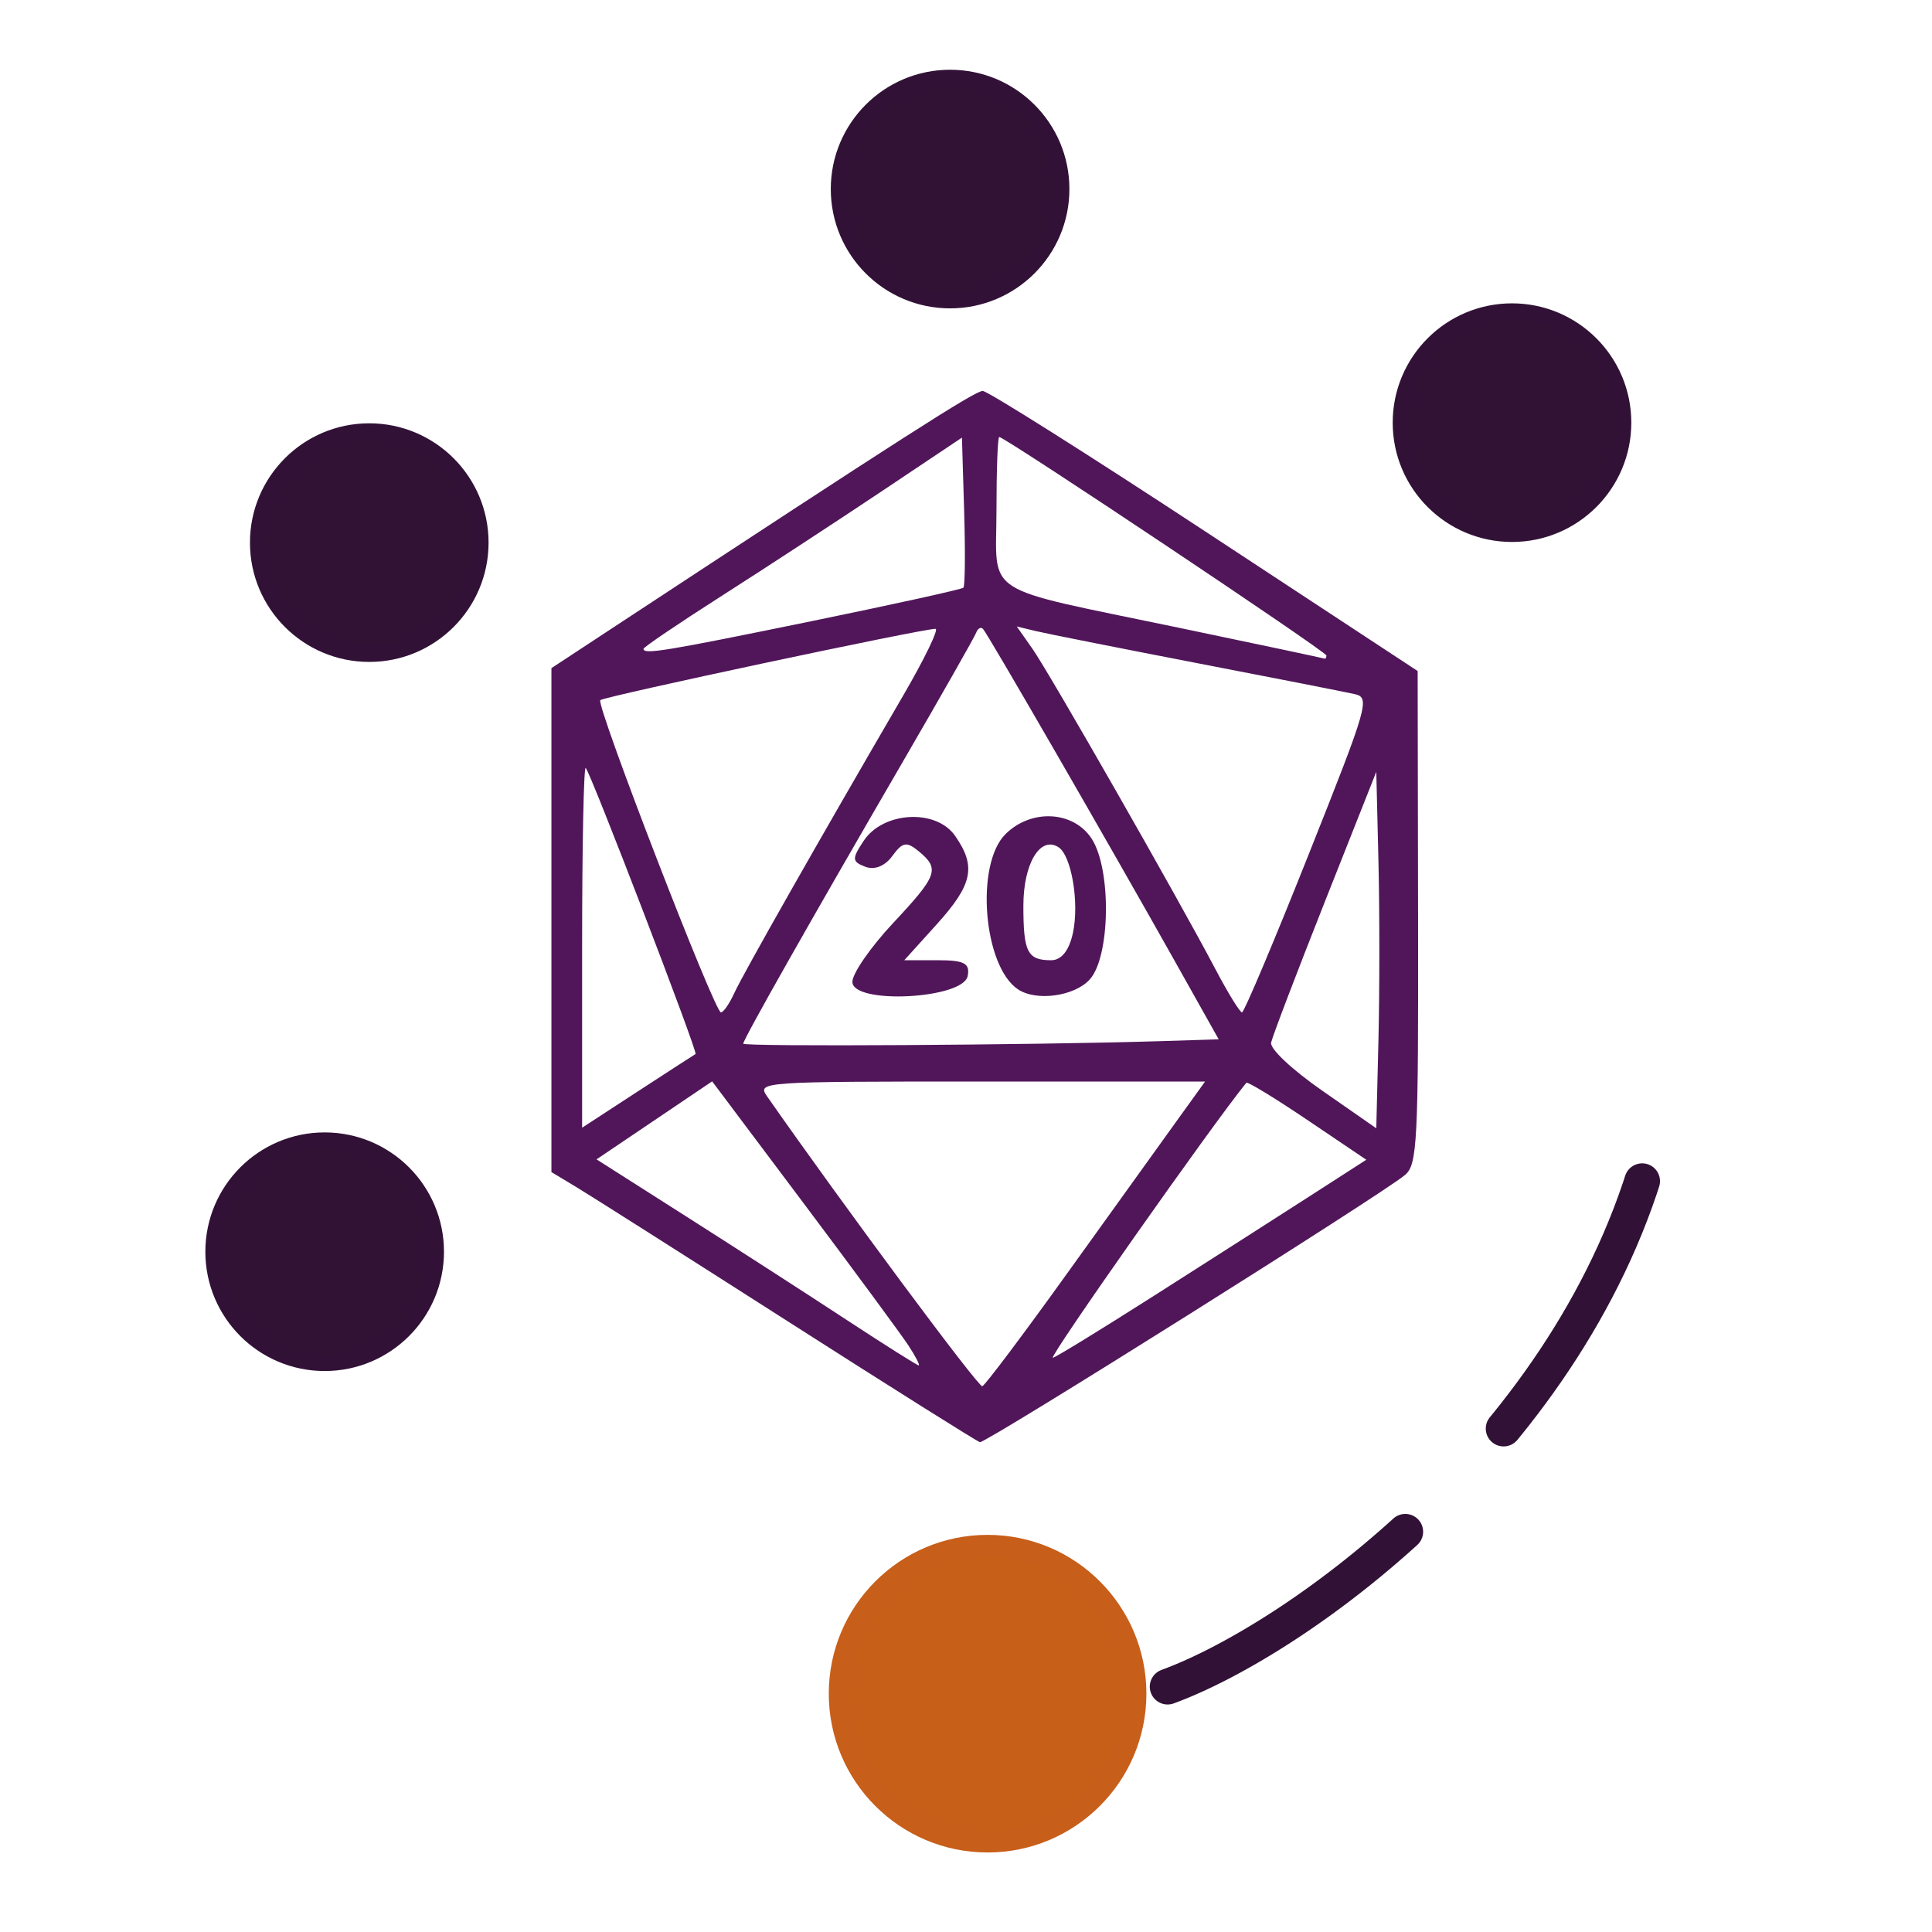
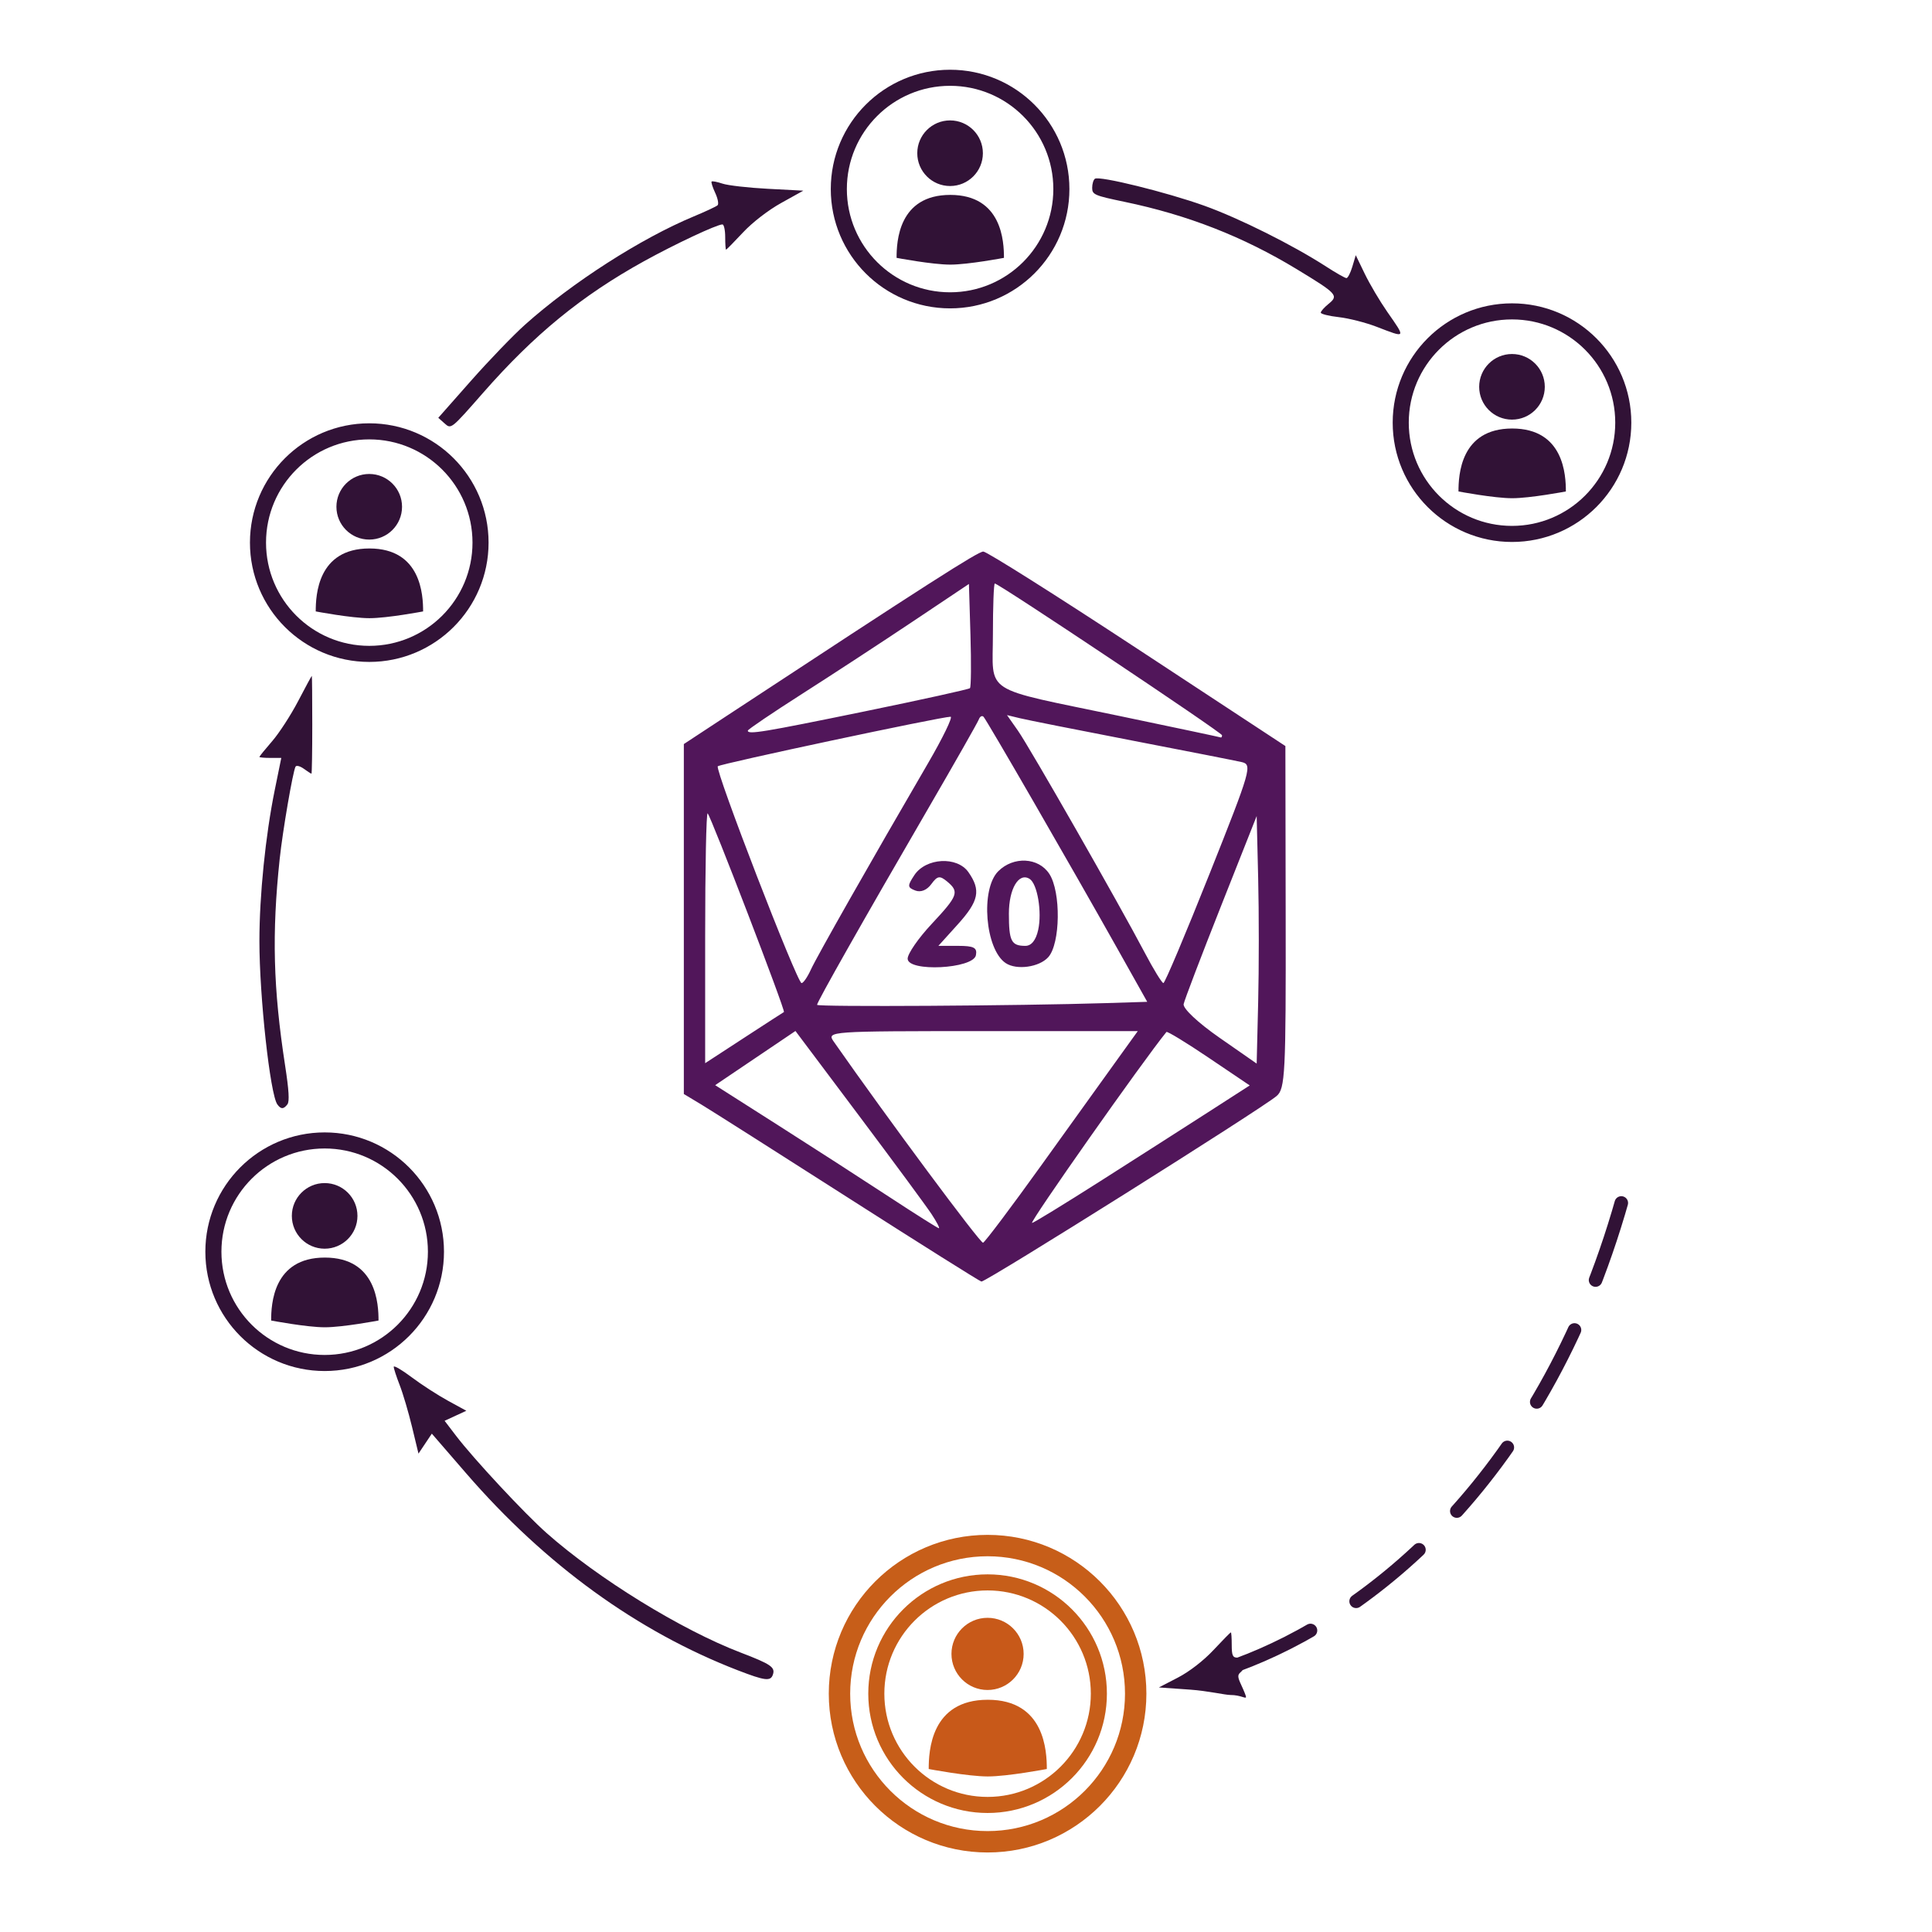
<svg xmlns="http://www.w3.org/2000/svg" viewBox="0 0 270.933 270.933" role="img" aria-label="Cadence">
-   <path id="logo-number" d="m 119.535,137.687 c 0,-1.176 2.555,-4.87 5.679,-8.209 6.274,-6.707 6.606,-7.625 3.649,-10.078 -1.722,-1.429 -2.287,-1.333 -3.725,0.635 -1.045,1.43 -2.5,2.01 -3.793,1.514 -1.879,-0.721 -1.903,-1.099 -0.232,-3.629 2.725,-4.127 10.137,-4.543 12.815,-0.719 3.008,4.294 2.487,6.828 -2.551,12.404 l -4.564,5.051 h 4.656 c 3.754,0 4.575,0.428 4.236,2.208 -0.618,3.246 -16.17,4.036 -16.17,0.822 z m 23.22,1.052 c -4.859,-3.244 -6.017,-17.499 -1.766,-21.75 3.599,-3.599 9.529,-3.3 12.09,0.609 2.799,4.272 2.642,16.55 -0.252,19.748 -2.148,2.374 -7.495,3.113 -10.072,1.392 z m 7.698,-7.868 c 0.935,-4.259 -0.196,-10.94 -2.045,-12.083 -2.562,-1.584 -4.896,2.344 -4.896,8.241 0,6.505 0.573,7.628 3.896,7.628 1.433,0 2.507,-1.334 3.045,-3.786 z" fill="#51165a" />
-   <g id="logo-mark" transform="translate(-175.1213,25.92916)">
-     <path id="logo-arc" d="m 338.861,210.6 c 18.3,-6.696 56.992,-34.527 67.933,-75.551" fill="none" stroke="#311236" stroke-width="5" stroke-linecap="round" stroke-dasharray="40 20" />
-     <path id="logo-symbol" d="m 285.771,159.48 c -14.48,-9.258 -27.9,-17.78 -29.824,-18.937 l -3.497,-2.104 V 103.103 67.768 l 8.877,-5.836 c 40.404,-26.562 50.516,-33.037 51.597,-33.037 0.683,0 14.688,8.837 31.122,19.638 l 29.879,19.638 0.058,34.535 c 0.053,31.607 -0.101,34.671 -1.825,36.135 -3.099,2.631 -58.527,37.472 -59.614,37.472 -0.246,0 -12.294,-7.575 -26.774,-16.833 z m 39.005,-6.84 c 6.161,-8.581 13.033,-18.145 15.271,-21.252 l 4.068,-5.649 h -31.437 c -31.023,0 -31.418,0.028 -29.961,2.112 10.792,15.441 29.614,40.794 30.155,40.619 0.386,-0.125 5.743,-7.249 11.904,-15.83 z m -22.268,10.105 c -1.012,-1.544 -7.617,-10.508 -14.679,-19.92 l -12.84,-17.112 -8.106,5.47 -8.106,5.47 12.709,8.091 c 6.99,4.45 17.067,10.949 22.393,14.443 5.326,3.494 9.861,6.355 10.077,6.359 0.216,0.002 -0.435,-1.257 -1.447,-2.801 z m 34.054,-6.717 c 7.298,-4.646 17.07,-10.894 21.715,-13.884 l 8.446,-5.436 -8.264,-5.577 c -4.545,-3.067 -8.397,-5.414 -8.559,-5.216 -4.718,5.782 -27.781,38.56 -27.132,38.56 0.288,0 6.495,-3.802 13.794,-8.448 z m -63.9,-34.145 c 0.368,-0.195 -14.684,-39.397 -15.403,-40.116 -0.277,-0.277 -0.504,10.959 -0.504,24.97 v 25.475 l 7.801,-5.084 c 4.291,-2.796 7.939,-5.157 8.106,-5.245 z m 95.765,-27.006 -0.303,-12.569 -7.215,18.218 c -3.968,10.02 -7.358,18.908 -7.532,19.751 -0.182,0.879 2.896,3.769 7.215,6.776 l 7.532,5.243 0.303,-12.425 c 0.167,-6.834 0.167,-18.081 0,-24.994 z m -30.721,25.203 8.319,-0.26 -6.041,-10.76 C 330.622,92.385 313.573,62.851 312.962,62.252 c -0.302,-0.296 -0.727,-0.054 -0.945,0.538 -0.218,0.592 -4.897,8.824 -10.398,18.293 -12.964,22.317 -22.268,38.755 -22.27,39.345 -9.7e-4,0.445 40.697,0.203 58.356,-0.348 z m -59.607,-6.759 c 1.195,-2.624 12.103,-21.838 23.646,-41.653 3.017,-5.178 5.07,-9.415 4.564,-9.415 -1.892,0 -46.493,9.492 -47.004,10.003 -0.645,0.645 16.013,43.764 16.914,43.784 0.349,0.008 1.195,-1.215 1.88,-2.719 z m 80.507,-19.343 c 8.42,-21.16 8.681,-22.073 6.456,-22.576 -1.275,-0.289 -11.276,-2.255 -22.225,-4.369 -10.949,-2.115 -21.082,-4.129 -22.518,-4.477 l -2.611,-0.632 2.195,3.124 c 2.391,3.402 20.422,34.971 25.625,44.862 1.775,3.376 3.47,6.134 3.766,6.129 0.296,-0.005 4.487,-9.932 9.312,-22.06 z m 2.524,-27.985 c 0,-0.537 -45.081,-30.642 -45.884,-30.642 -0.212,0 -0.385,4.612 -0.385,10.249 0,12.29 -2.573,10.627 25.535,16.493 11.108,2.318 20.318,4.271 20.466,4.339 0.148,0.068 0.269,-0.13 0.269,-0.44 z m -72.196,-4.814 c 11.485,-2.356 21.066,-4.468 21.292,-4.694 0.226,-0.226 0.272,-5.054 0.102,-10.728 l -0.309,-10.317 -11.298,7.555 c -6.214,4.155 -16.262,10.725 -22.328,14.599 -6.066,3.874 -11.029,7.233 -11.029,7.465 0,0.833 3,0.339 23.571,-3.88 z" fill="#51165a" />
-     <path id="logo-participant-dots" d="M 402.761,33.342 A 15.605,15.605 0 0 1 387.157,48.946 15.605,15.605 0 0 1 371.552,33.342 15.605,15.605 0 0 1 387.157,17.737 15.605,15.605 0 0 1 402.761,33.342 Z M 323.962,0.583 A 15.605,15.605 0 0 1 308.358,16.188 15.605,15.605 0 0 1 292.753,0.583 15.605,15.605 0 0 1 308.358,-15.022 15.605,15.605 0 0 1 323.962,0.583 Z M 242.509,50.164 A 15.605,15.605 0 0 1 226.904,65.769 15.605,15.605 0 0 1 211.3,50.164 15.605,15.605 0 0 1 226.904,34.56 15.605,15.605 0 0 1 242.509,50.164 Z m -6.253,99.441 a 15.605,15.605 0 0 1 -15.605,15.605 15.605,15.605 0 0 1 -15.605,-15.605 15.605,15.605 0 0 1 15.605,-15.605 15.605,15.605 0 0 1 15.605,15.605 z" fill="#311235" stroke="#311236" stroke-width="2.254" />
-     <circle id="logo-accent" cx="313.615" cy="211.582" r="20.77" fill="#c85f19" stroke="#c75e19" stroke-width="3" />
+   <g id="cadence-logo" transform="translate(-175.1213,25.92916)">
+     <path id="logo-arc" d="m 348.59,207.56 c 18.3,-6.696 43.615,-26.155 54.556,-67.178" fill="none" stroke="#311236" stroke-width="1.9" stroke-dasharray="11.4 7.6" stroke-linecap="round" />
+     <path id="logo-symbol" d="M 294.159,142.101 C 284.103,135.672 274.784,129.754 273.448,128.95 l -2.429,-1.461 V 102.951 78.413 l 6.165,-4.053 c 28.058,-18.446 35.081,-22.942 35.831,-22.942 0.475,0 10.2,6.137 21.612,13.637 l 20.75,13.637 0.04,23.983 c 0.037,21.949 -0.07,24.077 -1.267,25.093 -2.152,1.827 -40.644,26.022 -41.399,26.022 -0.171,0 -8.538,-5.26 -18.593,-11.689 z m 27.087,-4.75 c 4.279,-5.959 9.051,-12.6 10.605,-14.758 l 2.825,-3.923 h -21.831 c -21.544,0 -21.818,0.019 -20.806,1.467 7.494,10.723 20.565,28.329 20.941,28.207 0.268,-0.087 3.988,-5.034 8.267,-10.993 z m -15.464,7.017 c -0.703,-1.072 -5.29,-7.297 -10.194,-13.833 l -8.917,-11.884 -5.63,3.799 -5.629,3.799 8.826,5.619 c 4.854,3.09 11.852,7.604 15.551,10.03 3.699,2.426 6.848,4.413 6.998,4.416 0.15,0.002 -0.302,-0.873 -1.005,-1.945 z m 23.649,-4.664 c 5.068,-3.227 11.854,-7.565 15.08,-9.642 l 5.865,-3.775 -5.739,-3.873 c -3.156,-2.13 -5.831,-3.76 -5.943,-3.622 -3.276,4.015 -19.292,26.778 -18.841,26.778 0.2,0 4.511,-2.64 9.579,-5.867 z m -44.375,-23.712 c 0.256,-0.135 -10.197,-27.359 -10.697,-27.858 -0.193,-0.193 -0.35,7.611 -0.35,17.341 v 17.691 l 5.418,-3.531 c 2.98,-1.942 5.513,-3.581 5.629,-3.643 z m 66.504,-18.754 -0.21,-8.729 -5.01,12.652 c -2.756,6.958 -5.11,13.131 -5.231,13.716 -0.126,0.61 2.011,2.618 5.01,4.705 l 5.231,3.641 0.21,-8.628 c 0.116,-4.746 0.116,-12.556 0,-17.357 z m -21.334,17.502 5.777,-0.18 -4.195,-7.472 c -6.502,-11.58 -18.342,-32.089 -18.765,-32.505 -0.21,-0.205 -0.505,-0.037 -0.656,0.374 -0.151,0.411 -3.401,6.127 -7.221,12.703 -9.003,15.498 -15.464,26.913 -15.465,27.323 -6.8e-4,0.309 28.262,0.141 40.525,-0.242 z m -27.821,-6.232 c 0,-0.696 1.513,-2.884 3.363,-4.861 3.715,-3.972 3.912,-4.515 2.161,-5.968 -1.019,-0.846 -1.354,-0.789 -2.206,0.376 -0.619,0.846 -1.48,1.19 -2.246,0.897 -1.112,-0.427 -1.127,-0.651 -0.138,-2.149 1.614,-2.444 6.002,-2.69 7.588,-0.426 1.781,2.543 1.472,4.043 -1.51,7.345 l -2.702,2.991 h 2.757 c 2.223,0 2.709,0.254 2.508,1.308 -0.366,1.922 -9.575,2.39 -9.575,0.487 z m 13.749,0.623 c -2.877,-1.921 -3.563,-10.362 -1.046,-12.879 2.131,-2.131 5.642,-1.954 7.159,0.361 1.657,2.529 1.565,9.8 -0.149,11.693 -1.272,1.406 -4.438,1.843 -5.964,0.825 z m 4.558,-4.659 c 0.554,-2.522 -0.116,-6.478 -1.211,-7.155 -1.517,-0.938 -2.899,1.388 -2.899,4.88 0,3.852 0.339,4.517 2.307,4.517 0.849,0 1.484,-0.79 1.803,-2.242 z m -31.88,5.574 c 0.83,-1.822 8.405,-15.165 16.421,-28.926 2.095,-3.596 3.521,-6.538 3.17,-6.538 -1.314,0 -32.287,6.591 -32.642,6.947 -0.448,0.448 11.12,30.392 11.746,30.406 0.242,0.006 0.83,-0.844 1.305,-1.888 z m 55.908,-13.433 c 5.847,-14.695 6.028,-15.328 4.484,-15.678 -0.885,-0.2 -7.831,-1.566 -15.434,-3.034 -7.603,-1.469 -14.64,-2.867 -15.638,-3.109 l -1.814,-0.439 1.524,2.169 c 1.66,2.363 14.182,24.285 17.795,31.154 1.233,2.344 2.41,4.259 2.615,4.256 0.206,-0.003 3.116,-6.897 6.467,-15.32 z m 1.753,-19.434 c 0,-0.373 -31.306,-21.279 -31.864,-21.279 -0.147,0 -0.267,3.203 -0.267,7.117 0,8.534 -1.787,7.38 17.732,11.454 7.714,1.61 14.11,2.966 14.212,3.013 0.103,0.047 0.187,-0.09 0.187,-0.305 z m -50.136,-3.343 c 7.975,-1.636 14.629,-3.103 14.786,-3.26 0.157,-0.157 0.189,-3.509 0.071,-7.45 l -0.215,-7.164 -7.846,5.247 c -4.315,2.886 -11.293,7.448 -15.505,10.138 -4.213,2.69 -7.659,5.023 -7.659,5.184 0,0.579 2.084,0.236 16.369,-2.695 z" fill="#51165a" />
+     <path id="logo-participant-rings" d="M 402.761,33.342 A 15.605,15.605 0 0 1 387.157,48.946 15.605,15.605 0 0 1 371.552,33.342 15.605,15.605 0 0 1 387.157,17.737 15.605,15.605 0 0 1 402.761,33.342 Z M 323.962,0.583 A 15.605,15.605 0 0 1 308.358,16.188 15.605,15.605 0 0 1 292.753,0.583 15.605,15.605 0 0 1 308.358,-15.022 15.605,15.605 0 0 1 323.962,0.583 Z M 242.509,50.164 A 15.605,15.605 0 0 1 226.904,65.769 15.605,15.605 0 0 1 211.3,50.164 15.605,15.605 0 0 1 226.904,34.56 15.605,15.605 0 0 1 242.509,50.164 Z m -6.253,99.441 a 15.605,15.605 0 0 1 -15.605,15.605 15.605,15.605 0 0 1 -15.605,-15.605 15.605,15.605 0 0 1 15.605,-15.605 15.605,15.605 0 0 1 15.605,15.605 z" fill="none" stroke="#311236" stroke-width="2.254" />
+     <path id="logo-participant-marks" d="m 379.652,42.99 c 0,-2.257 0.254,-8.828 7.529,-8.828 7.275,-2e-6 7.529,6.57 7.529,8.828 0,0 -5,0.948 -7.529,0.948 -2.53,0 -7.529,-0.948 -7.529,-0.948 z M 391.755,28.316 a 4.601,4.601 0 0 1 -4.601,4.601 4.601,4.601 0 0 1 -4.601,-4.601 4.601,4.601 0 0 1 4.601,-4.601 4.601,4.601 0 0 1 4.601,4.601 z M 300.853,10.231 c 0,-2.257 0.254,-8.828 7.529,-8.828 7.275,-1.7e-6 7.529,6.57 7.529,8.828 0,0 -5,0.948 -7.529,0.948 -2.53,0 -7.529,-0.948 -7.529,-0.948 z m 12.103,-14.674 a 4.601,4.601 0 0 1 -4.601,4.601 4.601,4.601 0 0 1 -4.601,-4.601 4.601,4.601 0 0 1 4.601,-4.601 4.601,4.601 0 0 1 4.601,4.601 z m -93.558,64.256 c 0,-2.257 0.254,-8.828 7.529,-8.828 7.275,-2e-6 7.529,6.57 7.529,8.828 0,0 -5,0.948 -7.529,0.948 -2.53,0 -7.529,-0.948 -7.529,-0.948 z m 12.103,-14.674 a 4.601,4.601 0 0 1 -4.601,4.601 4.601,4.601 0 0 1 -4.601,-4.601 4.601,4.601 0 0 1 4.601,-4.601 4.601,4.601 0 0 1 4.601,4.601 z M 213.146,159.254 c 0,-2.257 0.254,-8.828 7.529,-8.828 7.275,0 7.529,6.57 7.529,8.828 0,0 -5,0.948 -7.529,0.948 -2.53,0 -7.529,-0.948 -7.529,-0.948 z m 12.103,-14.674 a 4.601,4.601 0 0 1 -4.601,4.601 4.601,4.601 0 0 1 -4.601,-4.601 4.601,4.601 0 0 1 4.601,-4.601 4.601,4.601 0 0 1 4.601,4.601 z m 122.403,67.186 c -0.704,0 -3.186,-0.578 -5.61,-0.748 l -4.408,-0.31 2.672,-1.383 c 1.606,-0.831 3.596,-2.372 4.989,-3.862 1.274,-1.363 2.371,-2.479 2.437,-2.479 0.066,0 0.12,0.797 0.12,1.771 0,1.453 0.138,1.771 0.772,1.771 0.939,0 1.276,1.368 0.498,2.024 -0.48,0.405 -0.467,0.678 0.085,1.859 0.357,0.762 0.648,1.494 0.648,1.628 0,0.34 -0.704,-0.271 -2.204,-0.271 z m -69.029,-3.447 c -14.122,-5.453 -27.029,-14.809 -38.132,-27.64 l -4.812,-5.561 -0.936,1.399 -0.936,1.399 -0.901,-3.735 c -0.496,-2.054 -1.277,-4.698 -1.736,-5.875 -0.459,-1.177 -0.834,-2.33 -0.834,-2.562 0,-0.232 1.127,0.424 2.505,1.458 1.378,1.034 3.668,2.516 5.09,3.294 l 2.585,1.413 -1.523,0.703 -1.523,0.703 1.608,2.107 c 2.485,3.255 9.581,10.876 12.699,13.637 7.206,6.382 18.851,13.557 27.191,16.752 4.287,1.643 4.899,2.064 4.533,3.119 -0.326,0.939 -1.118,0.84 -4.875,-0.611 z m -64.612,-79.376 c -1.01,-1.425 -2.511,-15.104 -2.511,-22.889 0,-6.417 0.852,-14.811 2.152,-21.201 l 0.915,-4.496 h -1.534 c -0.843,0 -1.534,-0.064 -1.534,-0.142 0,-0.078 0.804,-1.069 1.786,-2.202 0.983,-1.133 2.621,-3.659 3.642,-5.613 1.02,-1.954 1.885,-3.553 1.92,-3.553 0.036,1.42e-4 0.065,3.088 0.065,6.862 0,3.774 -0.051,6.862 -0.114,6.861 -0.063,-8.1e-5 -0.542,-0.31 -1.065,-0.688 -0.523,-0.378 -1.047,-0.516 -1.165,-0.305 -0.373,0.666 -1.81,9.028 -2.225,12.945 -1.111,10.488 -0.91,18.136 0.762,28.986 0.532,3.451 0.626,5.023 0.326,5.423 -0.533,0.71 -0.923,0.713 -1.421,0.01 z m 23.474,-95.477 -0.9,-0.805 4.589,-5.195 c 2.524,-2.857 5.941,-6.403 7.594,-7.88 6.625,-5.918 16.244,-12.088 23.643,-15.166 1.653,-0.688 3.156,-1.391 3.34,-1.562 0.184,-0.172 0.035,-0.951 -0.33,-1.732 -0.366,-0.781 -0.594,-1.498 -0.508,-1.593 0.086,-0.095 0.775,0.035 1.532,0.29 0.757,0.254 3.616,0.58 6.353,0.724 l 4.977,0.262 -3.102,1.724 c -1.819,1.011 -4.035,2.722 -5.358,4.138 -1.241,1.328 -2.31,2.414 -2.376,2.414 -0.066,0 -0.12,-0.797 -0.12,-1.771 0,-0.974 -0.176,-1.771 -0.39,-1.771 -0.773,0 -6.647,2.756 -10.998,5.16 -8.731,4.825 -15.374,10.258 -22.556,18.447 -4.489,5.119 -4.49,5.12 -5.39,4.315 z M 368.19,19.903 c -1.523,-0.588 -3.913,-1.198 -5.31,-1.356 -1.397,-0.158 -2.54,-0.443 -2.54,-0.632 0,-0.19 0.496,-0.748 1.102,-1.24 1.432,-1.164 1.2,-1.415 -4.508,-4.877 -7.492,-4.544 -15.269,-7.584 -24.097,-9.42 -4.234,-0.881 -4.555,-1.019 -4.555,-1.963 0,-0.559 0.174,-1.134 0.386,-1.279 0.634,-0.433 10.055,1.891 15.331,3.782 4.901,1.757 12.449,5.528 17.131,8.559 1.353,0.876 2.617,1.593 2.809,1.593 0.192,0 0.564,-0.722 0.828,-1.605 l 0.479,-1.605 1.266,2.617 c 0.696,1.439 2.117,3.839 3.158,5.334 2.615,3.754 2.66,3.689 -1.478,2.093 z" fill="#311236" />
+     <circle id="logo-accent-ring-inner" cx="313.615" cy="211.582" r="15.605" fill="none" stroke="#c75e19" stroke-width="2.254" />
+     <path id="logo-accent-mark" d="m 305.358,222.147 c 0,-2.483 0.28,-9.711 8.282,-9.711 8.002,0 8.282,7.227 8.282,9.711 0,0 -5.5,1.043 -8.282,1.043 -2.783,0 -8.282,-1.043 -8.282,-1.043 z m 13.313,-16.142 a 5.061,5.061 0 0 1 -5.061,5.061 5.061,5.061 0 0 1 -5.061,-5.061 5.061,5.061 0 0 1 5.061,-5.061 5.061,5.061 0 0 1 5.061,5.061 z" fill="#c85919" />
+     <circle id="logo-accent-ring-outer" cx="313.615" cy="211.582" r="20.77" fill="none" stroke="#c75e19" stroke-width="3" />
  </g>
</svg>
